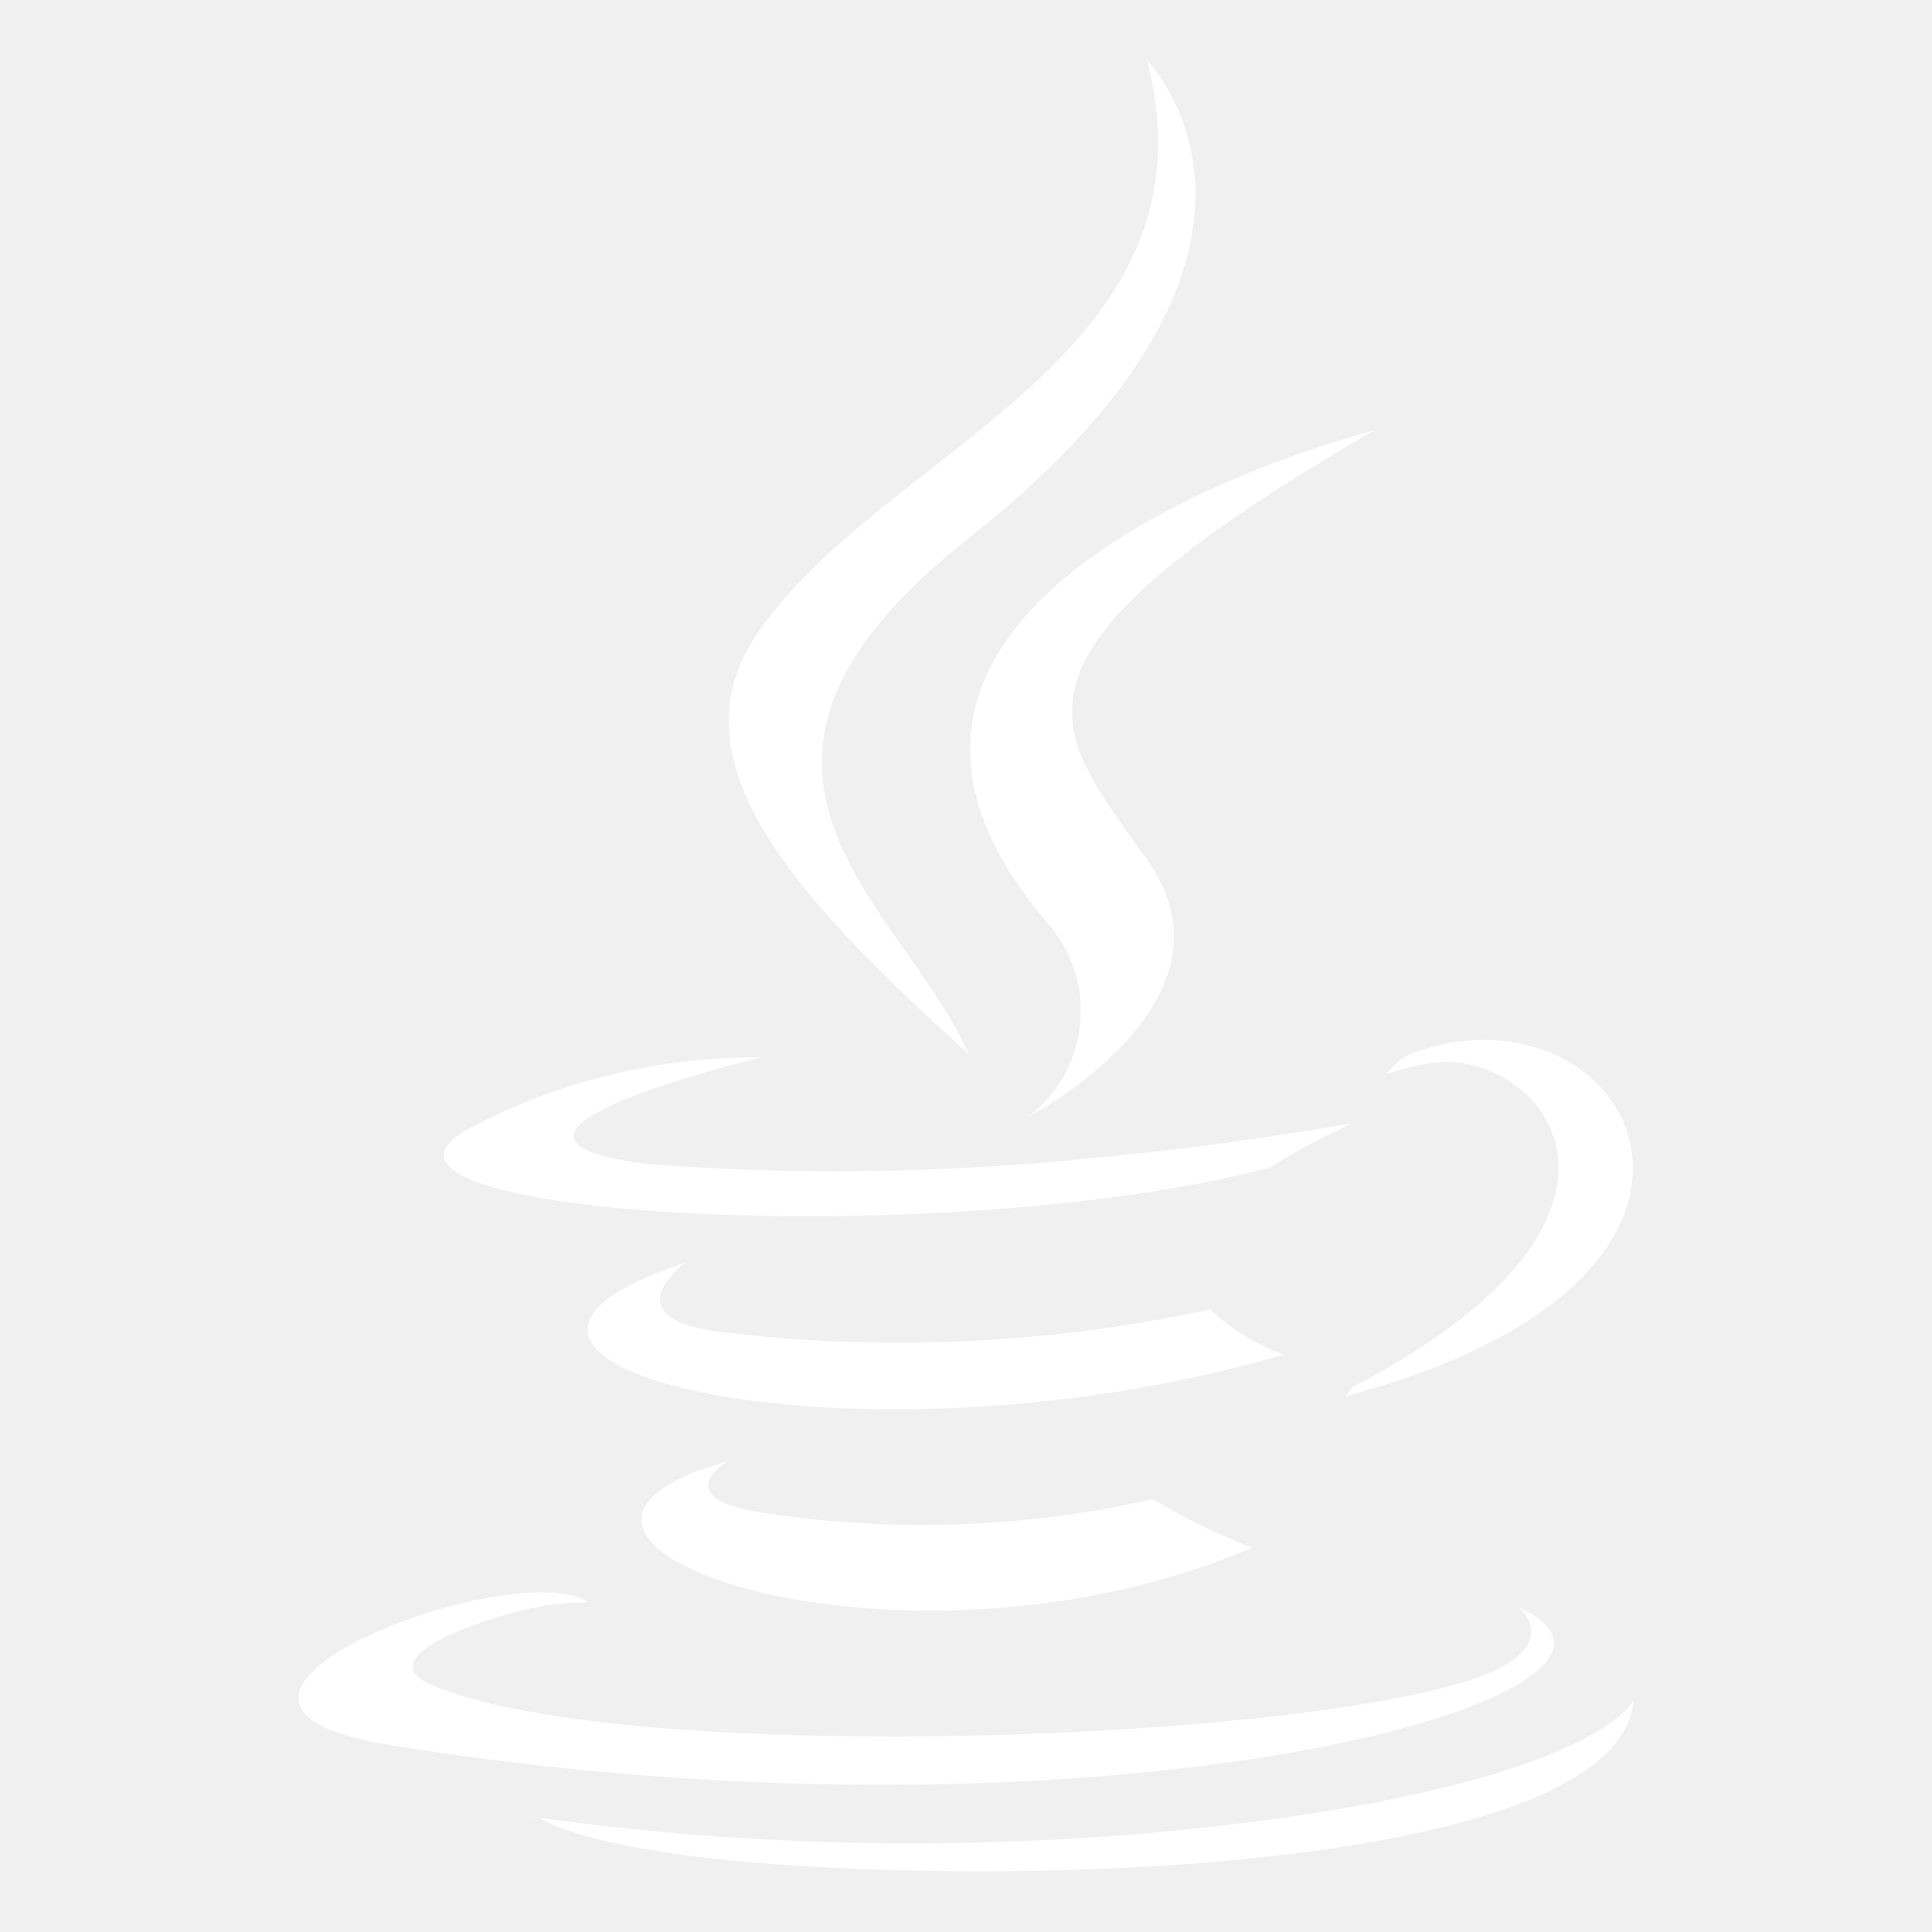
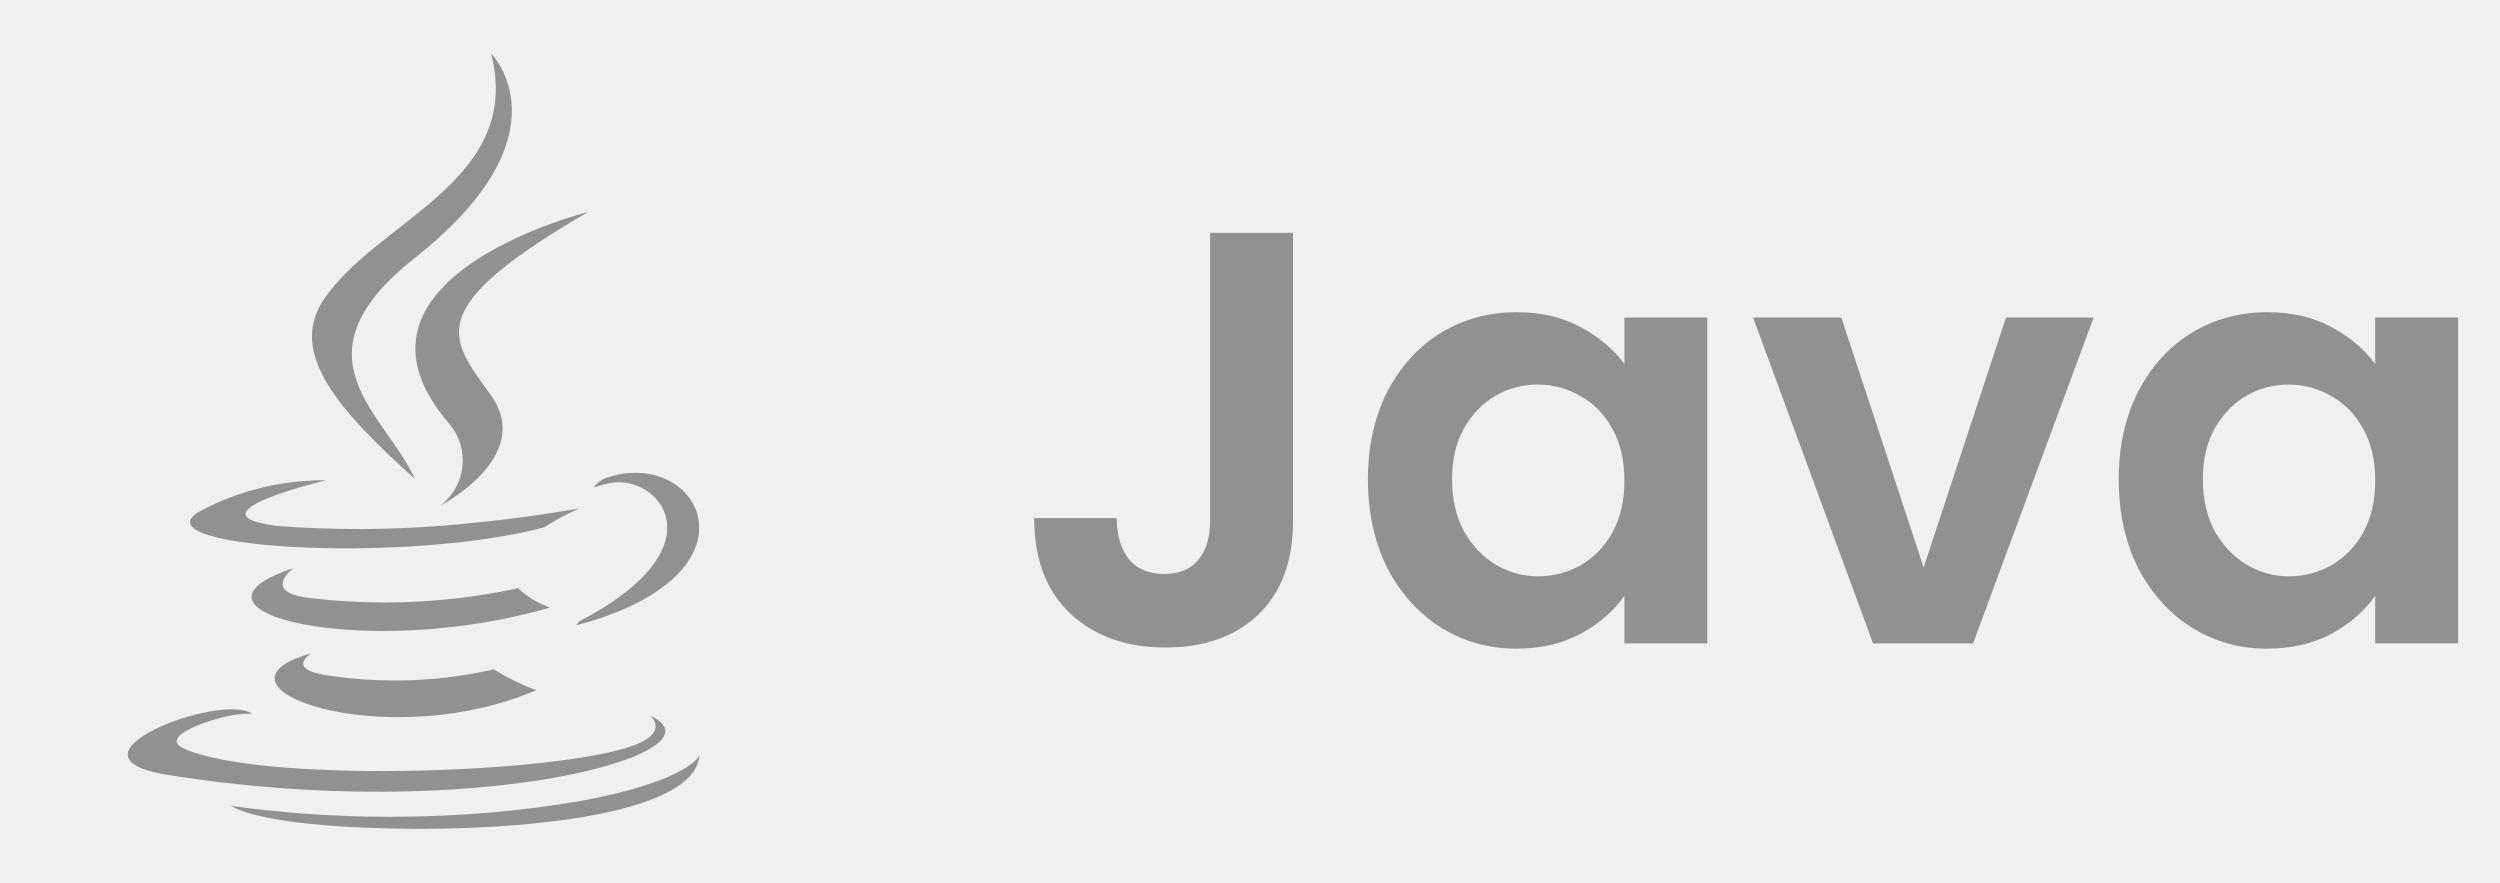
- <svg xmlns="http://www.w3.org/2000/svg" fill="#ffffff" width="800px" height="800px" viewBox="0 0 32 32" version="1.1">
-   <g id="SVGRepo_bgCarrier" stroke-width="0" />
-   <g id="SVGRepo_tracerCarrier" stroke-linecap="round" stroke-linejoin="round" />
-   <g id="SVGRepo_iconCarrier">
-     <path d="M13.168 30.901c5.401 0.346 13.695-0.191 13.891-2.747 0 0-0.377 0.968-4.464 1.738-2.257 0.407-4.855 0.639-7.508 0.639-2.173 0-4.309-0.156-6.398-0.457l0.239 0.028c0-0.001 0.691 0.571 4.24 0.799zM19 1.004s3.117 3.117-2.955 7.91c-4.869 3.845-1.11 6.038-0.001 8.543-2.842-2.566-4.927-4.821-3.529-6.922 2.054-3.085 7.744-4.58 6.486-9.531zM22.393 22.978c5.627-2.924 3.025-5.735 1.21-5.355-0.249 0.047-0.465 0.107-0.674 0.182l0.030-0.009c0.119-0.167 0.283-0.296 0.474-0.369l0.007-0.002c3.593-1.263 6.356 3.725-1.16 5.701 0.046-0.041 0.084-0.090 0.111-0.145l0.001-0.003zM12.616 17.512s-5.451 1.295-1.929 1.764c0.948 0.078 2.052 0.122 3.166 0.122 1.424 0 2.831-0.073 4.218-0.214l-0.174 0.014c2.257-0.19 4.521-0.596 4.521-0.596-0.531 0.232-0.982 0.477-1.409 0.756l0.037-0.022c-5.535 1.456-16.228 0.779-13.149-0.71 1.357-0.703 2.963-1.115 4.665-1.115 0.019 0 0.038 0 0.057 0h-0.003zM25.16 26.627s0.849 0.699-0.933 1.238c-3.389 1.027-14.106 1.336-17.081 0.041-1.070-0.466 0.937-1.112 1.567-1.247 0.291-0.074 0.626-0.117 0.97-0.117 0.023 0 0.045 0 0.068 0.001l-0.003-0c-1.191-0.839-7.693 1.646-3.303 2.358 11.972 1.941 21.821-0.875 18.716-2.274zM17.395 15.344c0.314 0.377 0.505 0.868 0.505 1.402 0 0.719-0.346 1.358-0.88 1.759l-0.006 0.004s3.673-1.897 1.986-4.271c-1.576-2.214-2.784-3.314 3.758-7.108 0-0.001-10.267 2.563-5.363 8.214zM11.346 20.915s-1.285 0.951 0.677 1.155c0.859 0.108 1.852 0.169 2.86 0.169 1.826 0 3.605-0.202 5.315-0.585l-0.162 0.030c0.344 0.322 0.755 0.578 1.209 0.744l0.025 0.008c-7.097 2.076-15.004 0.162-9.925-1.522zM12.065 24.198s-1.146 0.667 0.816 0.892c0.719 0.107 1.548 0.168 2.392 0.168 1.354 0 2.671-0.157 3.934-0.455l-0.116 0.023c0.467 0.285 1.010 0.557 1.577 0.782l0.074 0.026c-5.872 2.516-13.287-0.147-8.676-1.436z" />
-   </g>
+ <svg xmlns="http://www.w3.org/2000/svg" width="136" height="48" viewBox="0 0 136 48" fill="none">
+   <path d="M18.517 44.955C26.113 45.441 37.776 44.686 38.052 41.092C38.052 41.092 37.522 42.453 31.774 43.536C28.6 44.108 24.947 44.434 21.216 44.434C18.16 44.434 15.156 44.215 12.219 43.791L12.555 43.831C12.555 43.83 13.527 44.634 18.517 44.955ZM26.719 2.912C26.719 2.912 31.102 7.295 22.563 14.035C15.716 19.442 21.002 22.526 22.562 26.049C18.565 22.441 15.633 19.269 17.599 16.315C20.488 11.977 28.488 9.874 26.719 2.912ZM31.49 33.813C39.403 29.701 35.744 25.748 33.192 26.282C32.842 26.348 32.538 26.433 32.244 26.538L32.286 26.526C32.453 26.291 32.684 26.109 32.953 26.007L32.962 26.004C38.015 24.228 41.901 31.242 31.331 34.021C31.396 33.963 31.449 33.894 31.487 33.817L31.49 33.813ZM17.741 26.126C17.741 26.126 10.076 27.947 15.028 28.607C16.362 28.716 17.914 28.778 19.481 28.778C21.483 28.778 23.462 28.676 25.412 28.477L25.168 28.497C28.341 28.23 31.525 27.659 31.525 27.659C30.779 27.985 30.144 28.33 29.544 28.722L29.596 28.691C21.812 30.739 6.775 29.787 11.105 27.693C13.013 26.704 15.272 26.125 17.665 26.125C17.692 26.125 17.719 26.125 17.745 26.125L17.741 26.126ZM35.381 38.944C35.381 38.944 36.575 39.927 34.069 40.685C29.303 42.129 14.233 42.564 10.049 40.743C8.544 40.087 11.367 39.179 12.253 38.989C12.662 38.885 13.133 38.825 13.617 38.825C13.649 38.825 13.68 38.825 13.712 38.826H13.708C12.033 37.646 2.89 41.141 9.063 42.142C25.899 44.871 39.748 40.912 35.381 38.944ZM24.462 23.078C24.903 23.608 25.172 24.298 25.172 25.049C25.172 26.06 24.685 26.959 23.934 27.523L23.926 27.528C23.926 27.528 29.091 24.861 26.719 21.522C24.502 18.409 22.804 16.862 32.003 11.527C32.003 11.525 17.565 15.131 24.462 23.078ZM15.955 30.912C15.955 30.912 14.148 32.249 16.907 32.536C18.115 32.688 19.512 32.774 20.929 32.774C23.497 32.774 25.999 32.489 28.403 31.951L28.175 31.993C28.659 32.446 29.237 32.806 29.876 33.039L29.911 33.051C19.931 35.97 8.811 33.278 15.954 30.91L15.955 30.912ZM16.966 35.528C16.966 35.528 15.355 36.466 18.114 36.783C19.125 36.933 20.291 37.019 21.478 37.019C23.382 37.019 25.234 36.798 27.01 36.379L26.847 36.412C27.503 36.812 28.267 37.195 29.064 37.511L29.168 37.548C20.911 41.086 10.483 37.341 16.968 35.528H16.966Z" fill="#939093" />
+   <path d="M70.341 12.664V28.344C70.341 30.52 69.712 32.216 68.453 33.432C67.195 34.627 65.509 35.224 63.397 35.224C61.264 35.224 59.536 34.605 58.213 33.368C56.912 32.131 56.261 30.403 56.261 28.184H60.741C60.763 29.144 60.987 29.891 61.413 30.424C61.861 30.957 62.501 31.224 63.333 31.224C64.144 31.224 64.763 30.968 65.189 30.456C65.616 29.944 65.829 29.24 65.829 28.344V12.664H70.341ZM74.415 26.072C74.415 24.28 74.767 22.691 75.471 21.304C76.197 19.917 77.167 18.851 78.383 18.104C79.621 17.357 80.997 16.984 82.511 16.984C83.834 16.984 84.986 17.251 85.967 17.784C86.97 18.317 87.77 18.989 88.367 19.8V17.272H92.879V35H88.367V32.408C87.791 33.24 86.991 33.933 85.967 34.488C84.965 35.021 83.802 35.288 82.479 35.288C80.986 35.288 79.621 34.904 78.383 34.136C77.167 33.368 76.197 32.291 75.471 30.904C74.767 29.496 74.415 27.885 74.415 26.072ZM88.367 26.136C88.367 25.048 88.154 24.12 87.727 23.352C87.301 22.563 86.725 21.965 85.999 21.56C85.274 21.133 84.495 20.92 83.663 20.92C82.831 20.92 82.063 21.123 81.359 21.528C80.655 21.933 80.079 22.531 79.631 23.32C79.205 24.088 78.991 25.005 78.991 26.072C78.991 27.139 79.205 28.077 79.631 28.888C80.079 29.677 80.655 30.285 81.359 30.712C82.085 31.139 82.853 31.352 83.663 31.352C84.495 31.352 85.274 31.149 85.999 30.744C86.725 30.317 87.301 29.72 87.727 28.952C88.154 28.163 88.367 27.224 88.367 26.136ZM104.647 30.872L109.127 17.272H113.895L107.335 35H101.895L95.367 17.272H100.167L104.647 30.872ZM115.259 26.072C115.259 24.28 115.611 22.691 116.315 21.304C117.04 19.917 118.011 18.851 119.227 18.104C120.464 17.357 121.84 16.984 123.355 16.984C124.678 16.984 125.83 17.251 126.811 17.784C127.814 18.317 128.614 18.989 129.211 19.8V17.272H133.723V35H129.211V32.408C128.635 33.24 127.835 33.933 126.811 34.488C125.808 35.021 124.646 35.288 123.323 35.288C121.83 35.288 120.464 34.904 119.227 34.136C118.011 33.368 117.04 32.291 116.315 30.904C115.611 29.496 115.259 27.885 115.259 26.072ZM129.211 26.136C129.211 25.048 128.998 24.12 128.571 23.352C128.144 22.563 127.568 21.965 126.843 21.56C126.118 21.133 125.339 20.92 124.507 20.92C123.675 20.92 122.907 21.123 122.203 21.528C121.499 21.933 120.923 22.531 120.475 23.32C120.048 24.088 119.835 25.005 119.835 26.072C119.835 27.139 120.048 28.077 120.475 28.888C120.923 29.677 121.499 30.285 122.203 30.712C122.928 31.139 123.696 31.352 124.507 31.352C125.339 31.352 126.118 31.149 126.843 30.744C127.568 30.317 128.144 29.72 128.571 28.952C128.998 28.163 129.211 27.224 129.211 26.136Z" fill="#939093" />
</svg>
